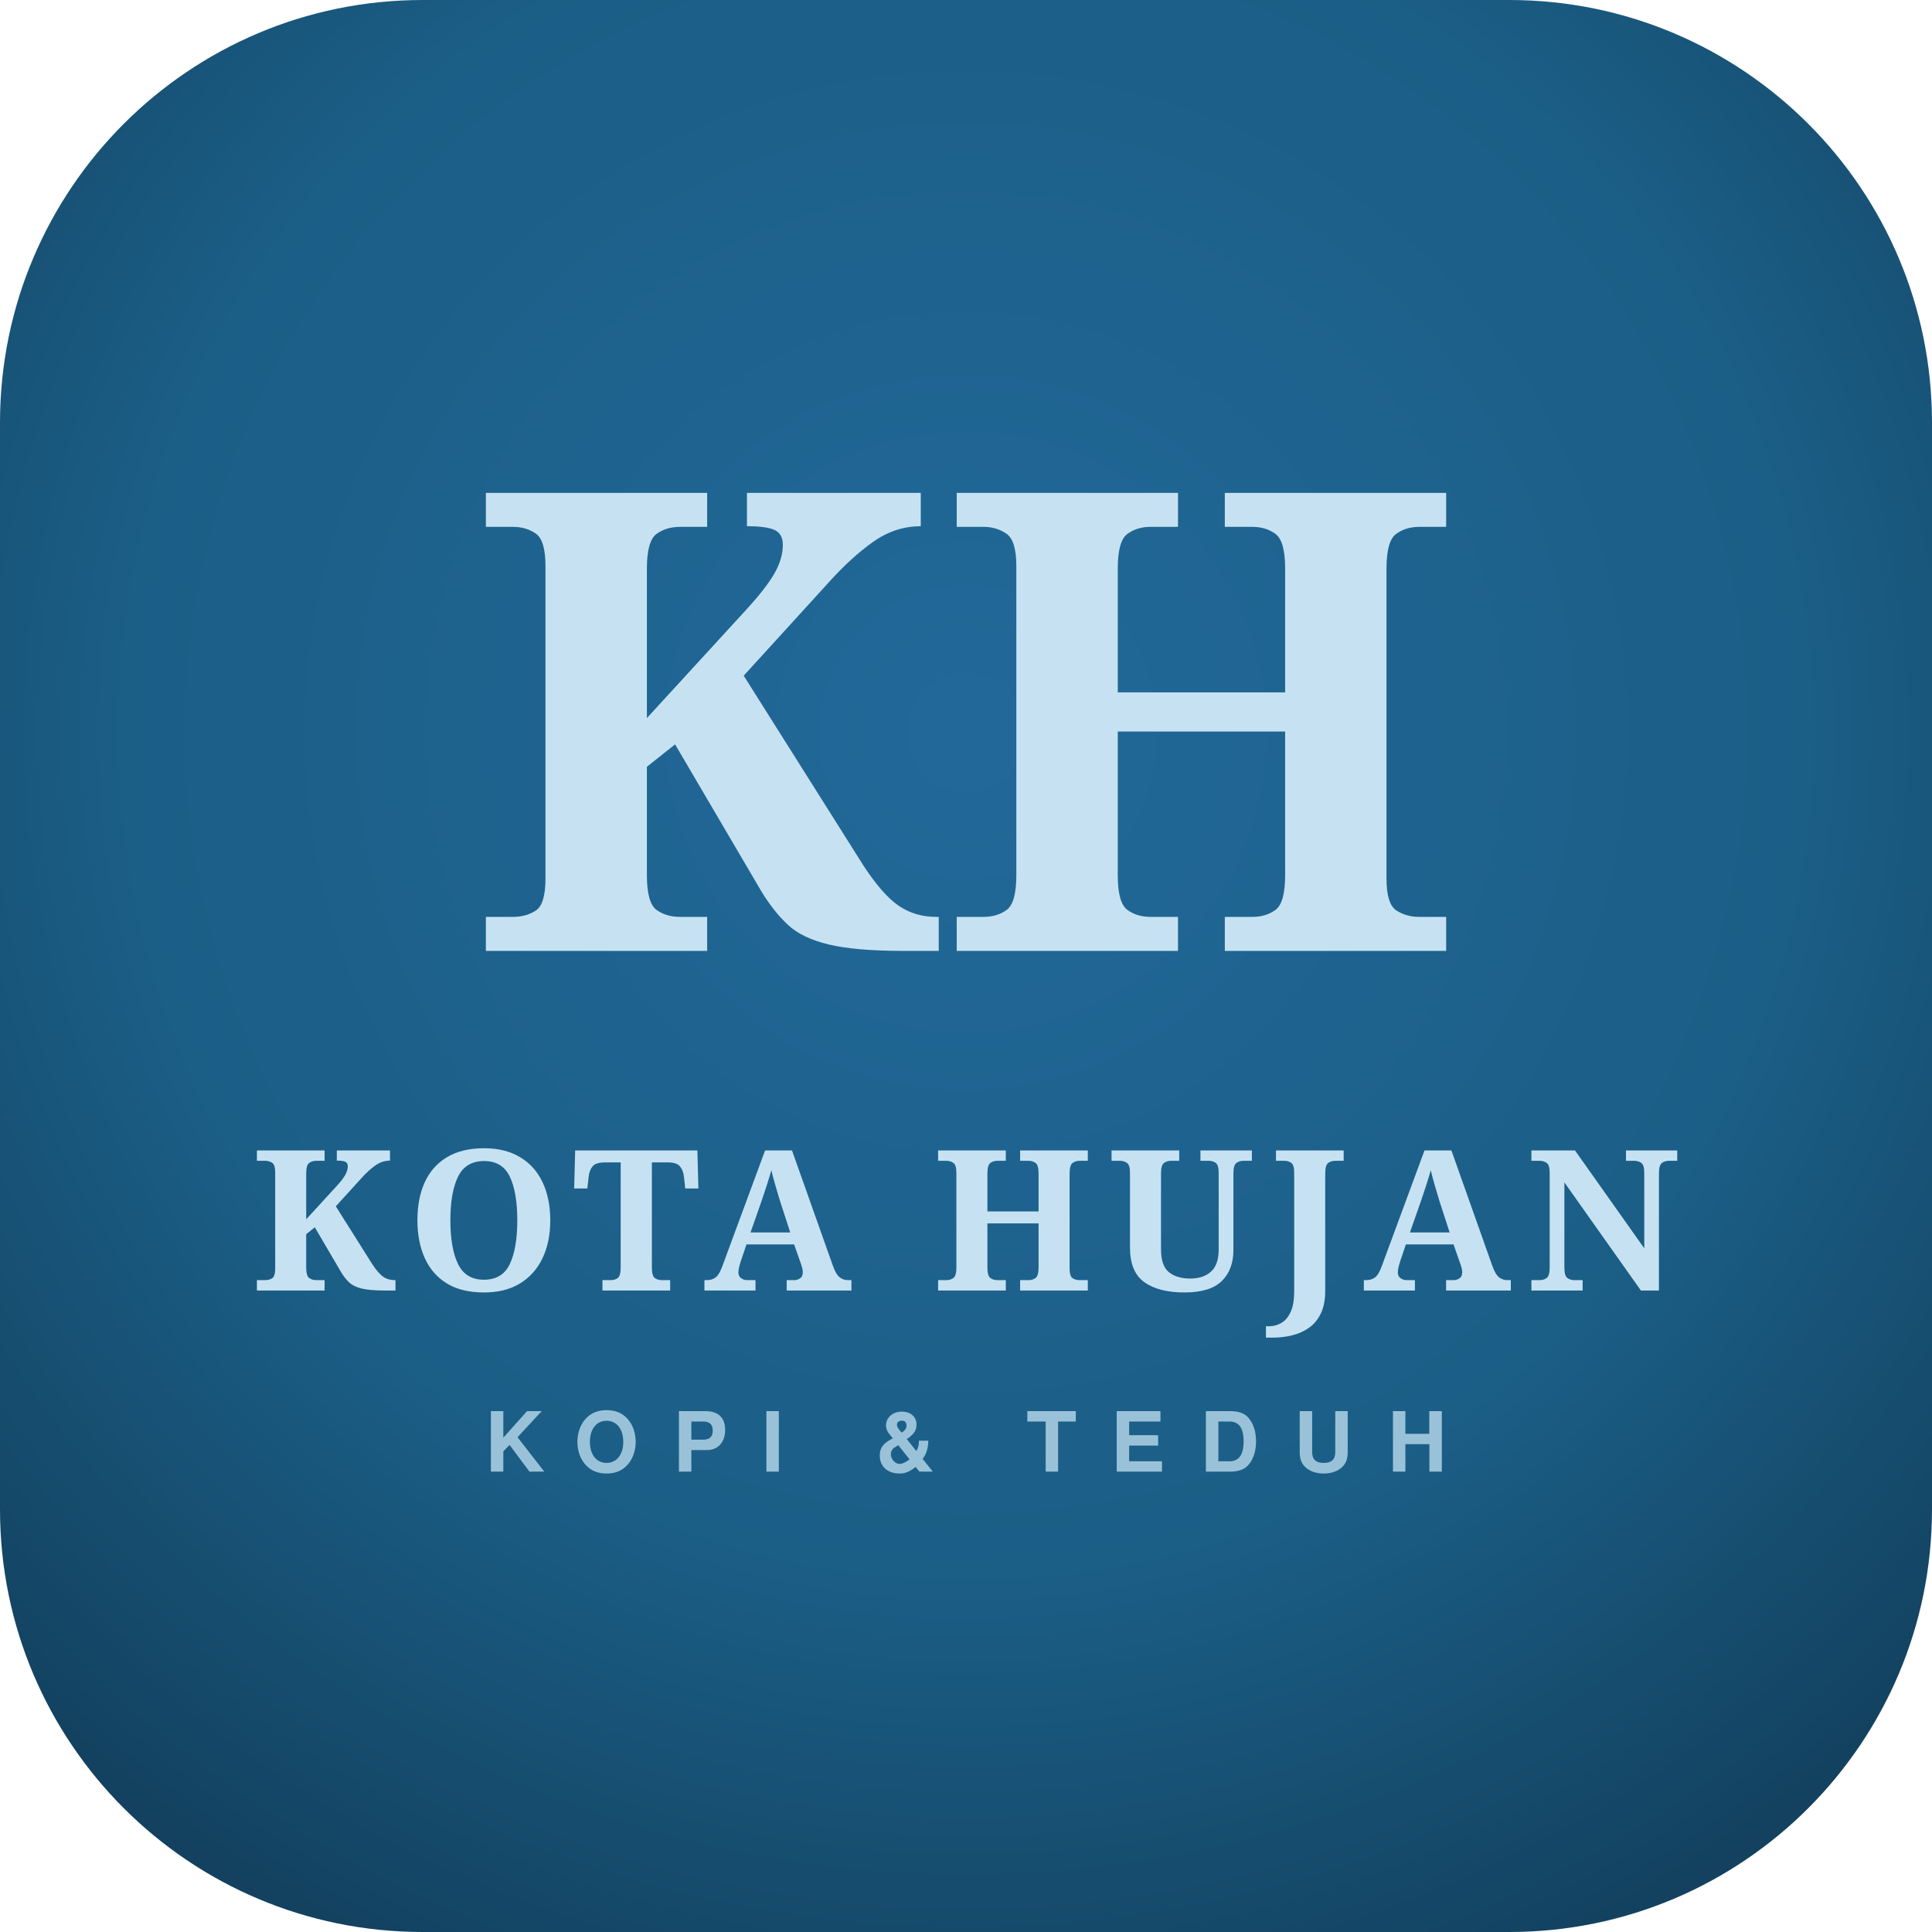
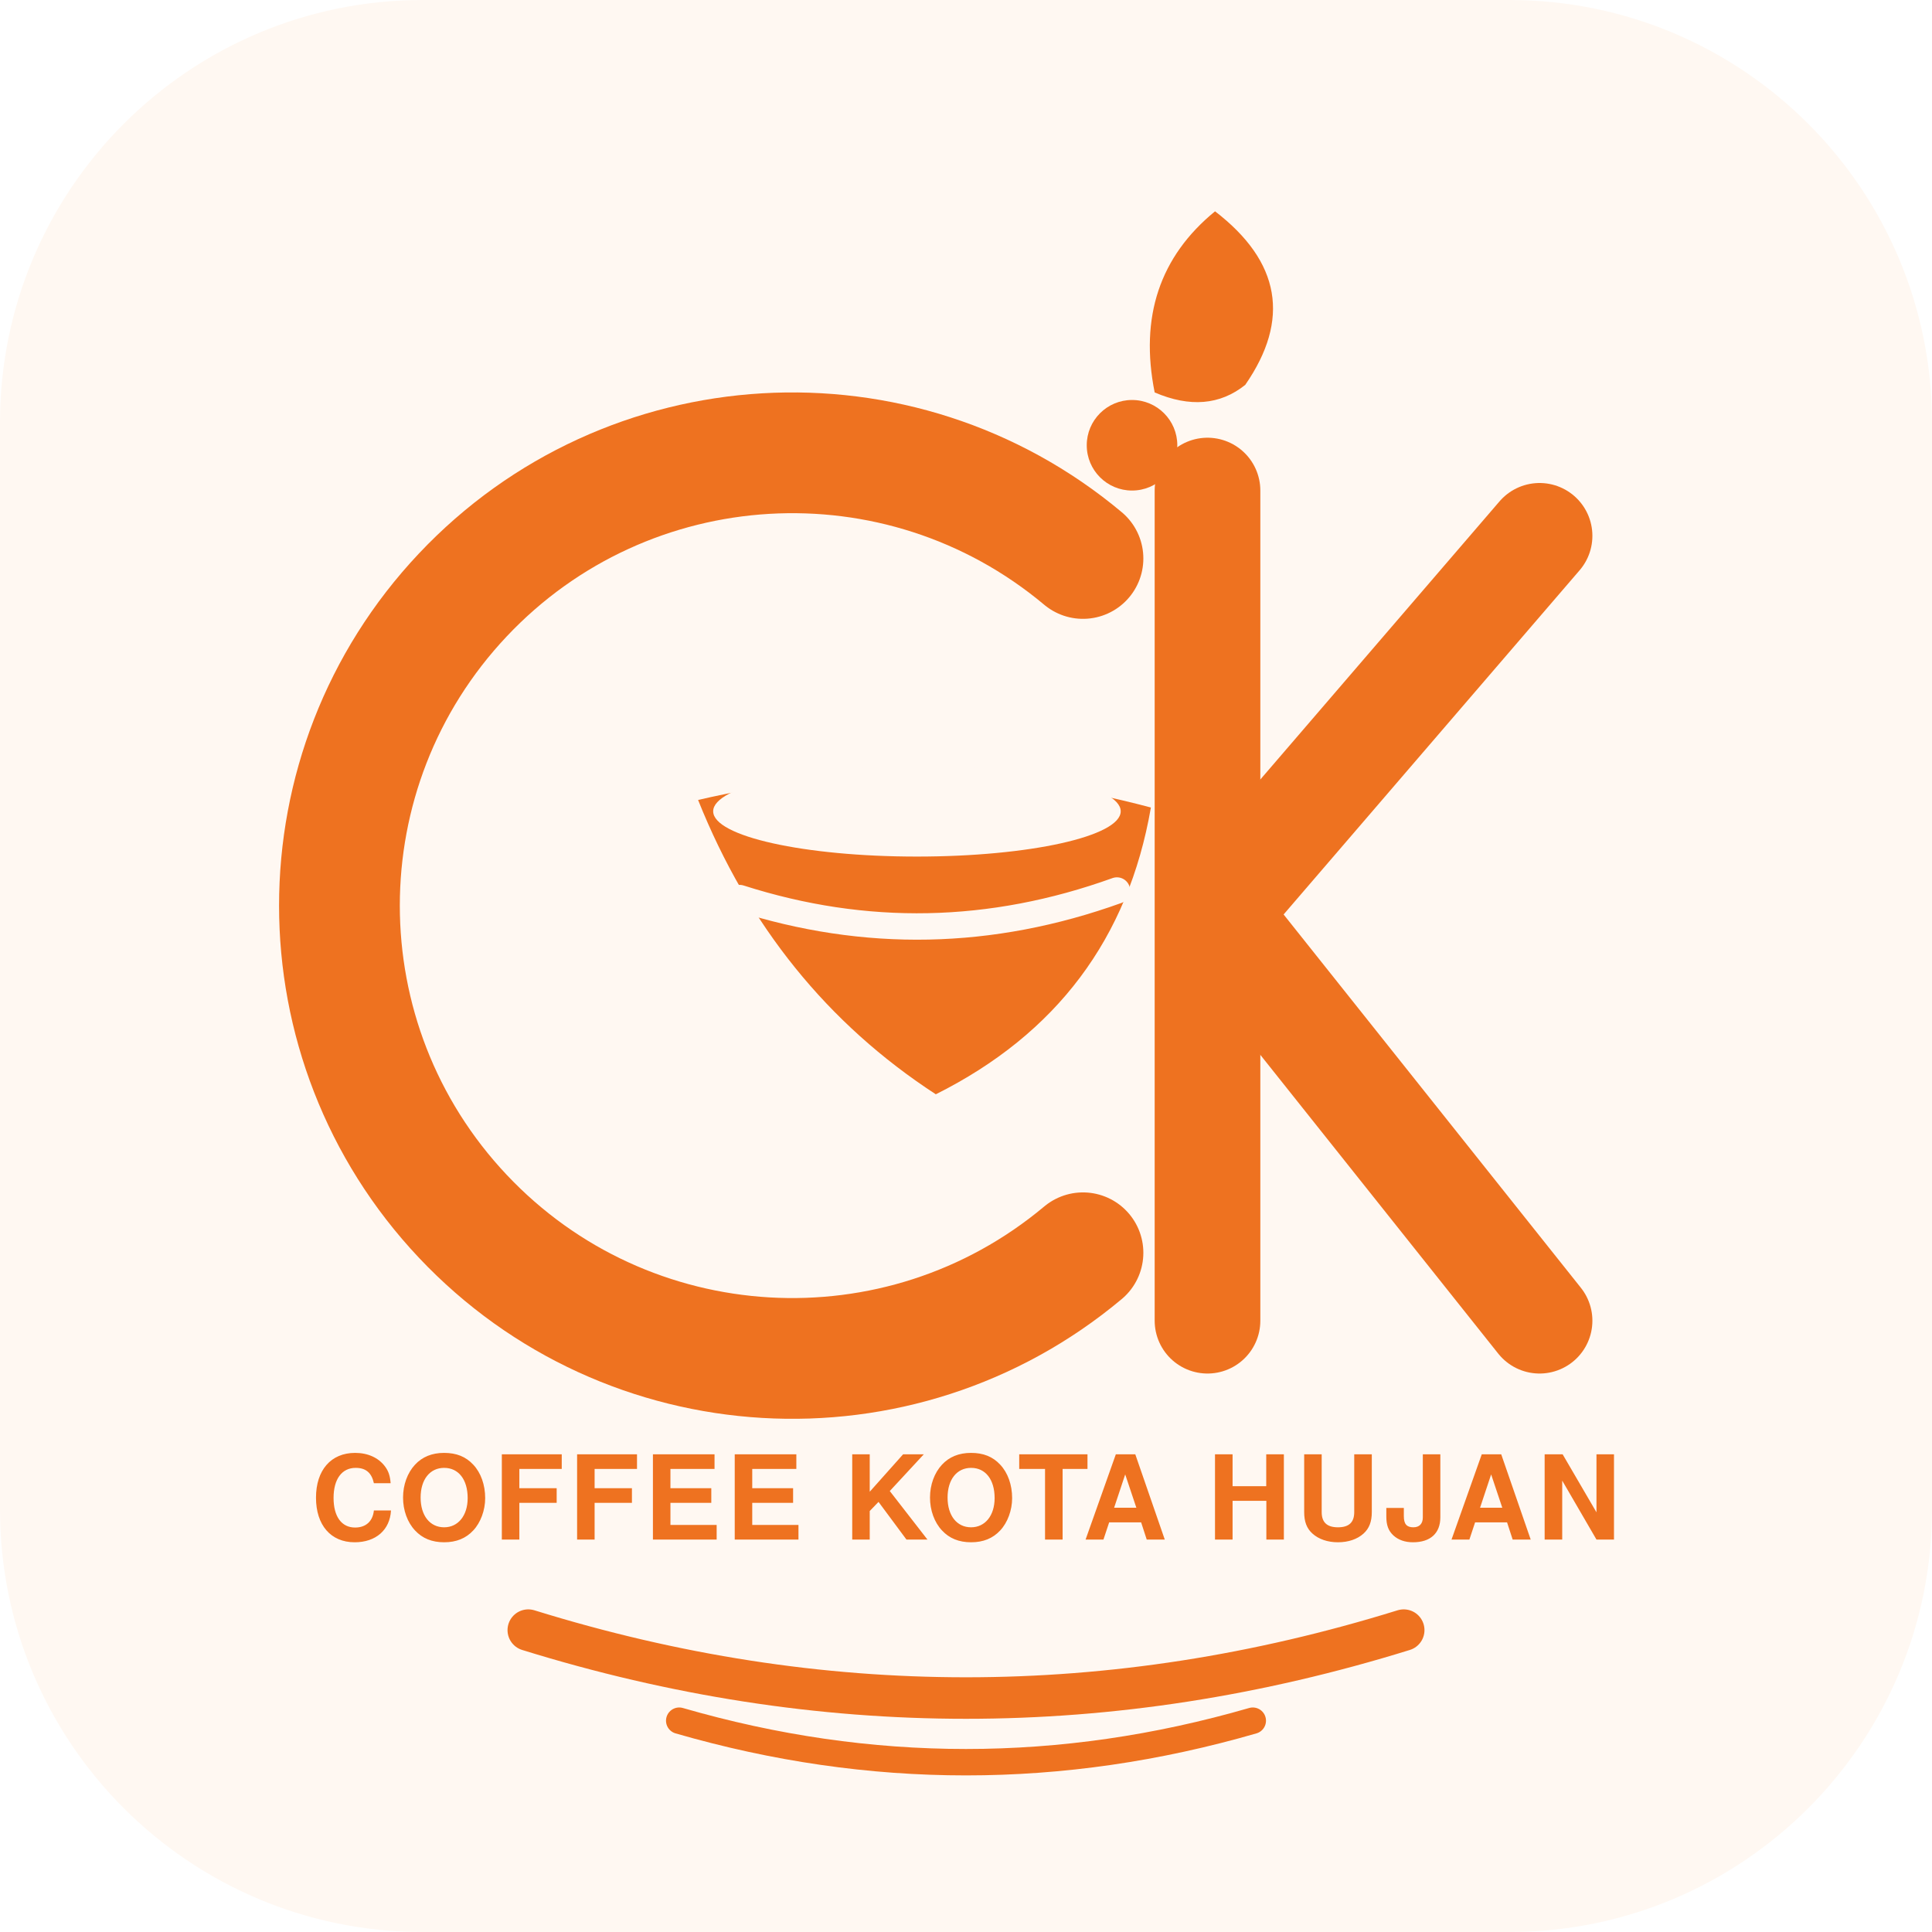
<svg xmlns="http://www.w3.org/2000/svg" viewBox="0 0 512 512">
-   <defs>
-     <radialGradient id="bg" cx="50%" cy="38%" r="72%">
-       <stop offset="0%" stop-color="#22699A" />
-       <stop offset="60%" stop-color="#1B5E86" />
-       <stop offset="100%" stop-color="#123F5C" />
-     </radialGradient>
-   </defs>
-   <rect width="512" height="512" rx="112" fill="url(#bg)" />
-   <text x="256" y="252" text-anchor="middle" font-family="'Playfair Display', Georgia, serif" font-size="170" font-weight="700" fill="#C6E2F2">KH</text>
-   <text x="256" y="342" text-anchor="middle" font-family="'Playfair Display', Georgia, serif" font-size="52" font-weight="700" fill="#C6E2F2" letter-spacing="4">KOTA HUJAN</text>
-   <text x="256" y="390" text-anchor="middle" font-family="Helvetica, Arial, sans-serif" font-size="22" font-weight="600" fill="#AFD3E8" letter-spacing="9" opacity="0.85">KOPI &amp; TEDUH</text>
+   <rect width="512" height="512" rx="112" fill="#FFF8F2" />
+   <g fill="none" stroke="#EE7220" stroke-linecap="round">
+     <path d="M 287 148 A 120 120 0 1 0 287 332" stroke-width="32" />
+     <path d="M 320 130 L 320 350" stroke-width="28" />
+     <path d="M 322 242 L 408 142" stroke-width="28" />
+     <path d="M 322 242 L 408 350" stroke-width="28" />
+   </g>
+   <path d="M 185 212 Q 245 198 305 214 Q 296 266 248 290 Q 205 262 185 212 Z" fill="#EE7220" />
+   <ellipse cx="243" cy="215" rx="54" ry="12" fill="#FFF8F2" />
+   <path d="M 196 238 Q 246 254 296 236" stroke="#FFF8F2" stroke-width="7" fill="none" stroke-linecap="round" />
+   <circle cx="300" cy="118" r="12" fill="#EE7220" />
+   <path d="M 306 104 Q 300 74 322 56 Q 348 76 330 102 Q 320 110 306 104 Z" fill="#EE7220" />
+   <text x="256" y="408" text-anchor="middle" font-family="Helvetica, Arial, sans-serif" font-size="31" font-weight="700" fill="#EE7220" letter-spacing="1">COFFEE KOTA HUJAN</text>
+   <path d="M 140 432 Q 256 468 372 432" stroke="#EE7220" stroke-width="11" fill="none" stroke-linecap="round" />
+   <path d="M 180 456 Q 256 478 332 456" stroke="#EE7220" stroke-width="7" fill="none" stroke-linecap="round" />
</svg>
